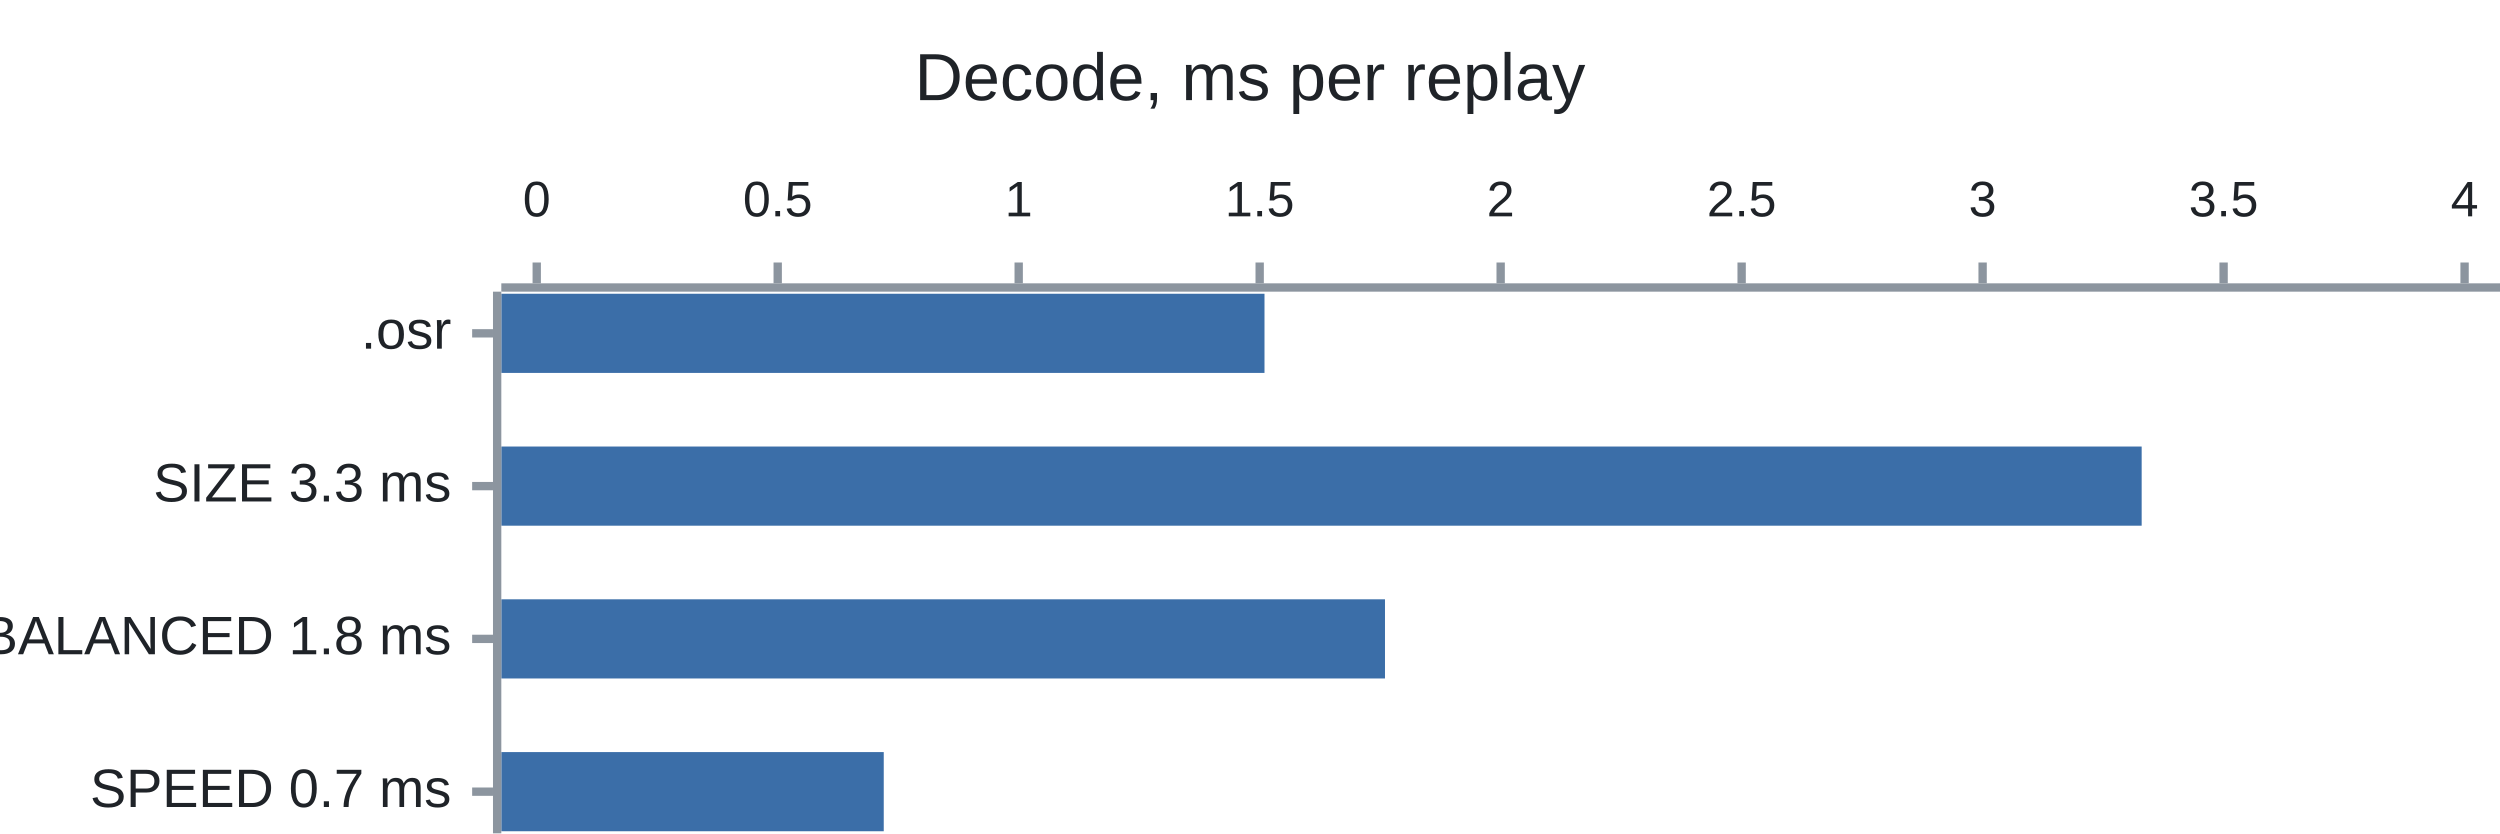
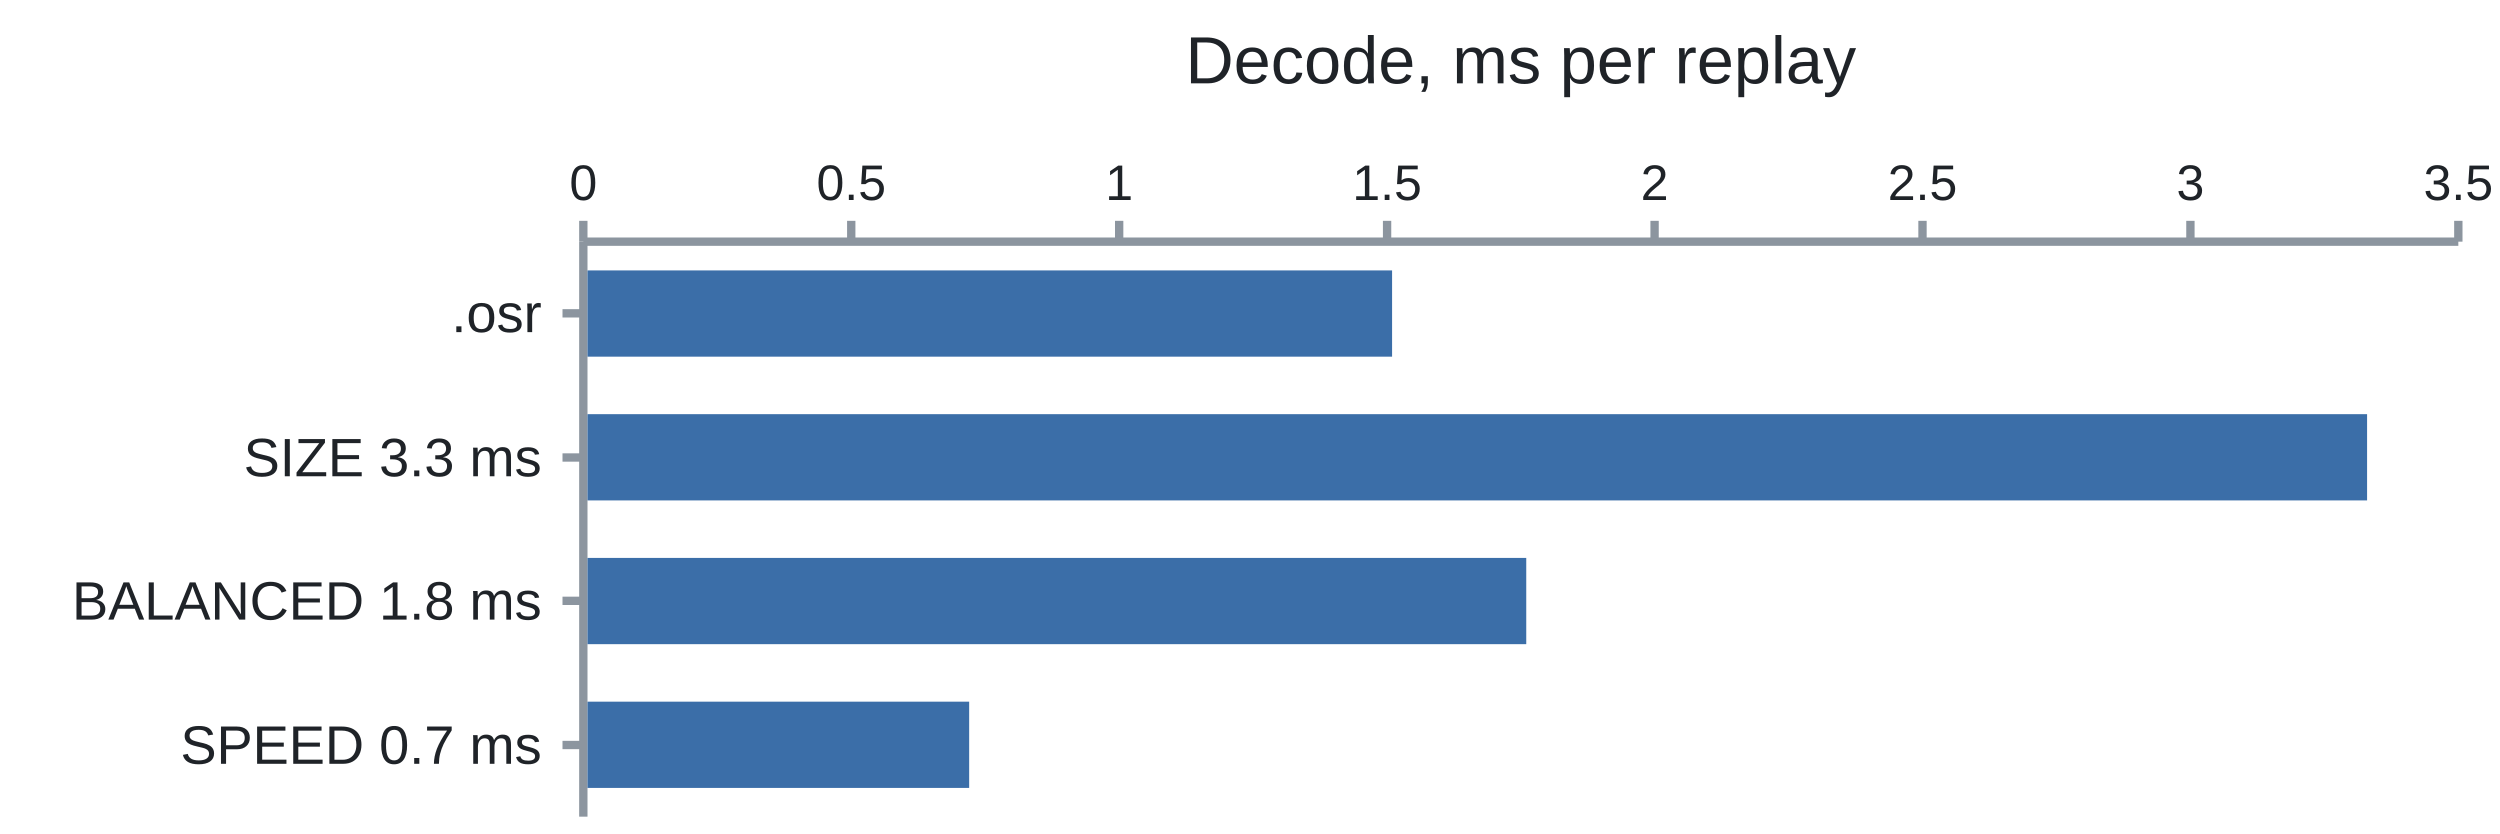
- <svg xmlns="http://www.w3.org/2000/svg" aria-roledescription="xychart" role="graphics-document document" viewBox="0 0 600 200" width="600" height="200" id="c17">
-   <style>#c17{font-family:"trebuchet ms",verdana,arial,sans-serif;font-size:16px;fill:#333;}#c17 .error-icon{fill:#552222;}#c17 .error-text{fill:#552222;stroke:#552222;}#c17 .edge-thickness-normal{stroke-width:1px;}#c17 .edge-thickness-thick{stroke-width:3.5px;}#c17 .edge-pattern-solid{stroke-dasharray:0;}#c17 .edge-thickness-invisible{stroke-width:0;fill:none;}#c17 .edge-pattern-dashed{stroke-dasharray:3;}#c17 .edge-pattern-dotted{stroke-dasharray:2;}#c17 .marker{fill:#333333;stroke:#333333;}#c17 .marker.cross{stroke:#333333;}#c17 svg{font-family:"trebuchet ms",verdana,arial,sans-serif;font-size:16px;}#c17 p{margin:0;}#c17 :root{--mermaid-font-family:"trebuchet ms",verdana,arial,sans-serif;}</style>
-   <g />
-   <g class="main">
-     <rect fill="transparent" class="background" height="200" width="600" />
-     <g class="chart-title">
-       <text transform="translate(300, 19.5) rotate(0)" text-anchor="middle" dominant-baseline="middle" font-size="16" fill="#1f2328" y="0" x="0">Decode, ms per replay</text>
-     </g>
-     <g class="plot">
-       <g class="bar-plot-0">
-         <rect stroke-width="0" stroke="#3b6ea8" fill="#3b6ea8" height="19" width="183.163" y="70.5" x="120.316" />
-         <rect stroke-width="0" stroke="#3b6ea8" fill="#3b6ea8" height="19" width="393.684" y="107.167" x="120.316" />
-         <rect stroke-width="0" stroke="#3b6ea8" fill="#3b6ea8" height="19" width="212.081" y="143.833" x="120.316" />
-         <rect stroke-width="0" stroke="#3b6ea8" fill="#3b6ea8" height="19" width="91.783" y="180.5" x="120.316" />
-       </g>
-     </g>
-     <g class="left-axis">
-       <g class="axisl-line">
-         <path stroke-width="2" stroke="#8c959f" fill="none" d="M 119.316,70 L 119.316,200" />
-       </g>
-       <g class="label">
-         <text transform="translate(108.3159, 80) rotate(0)" text-anchor="end" dominant-baseline="middle" font-size="13" fill="#1f2328" y="0" x="0">.osr</text>
-         <text transform="translate(108.3159, 116.6667) rotate(0)" text-anchor="end" dominant-baseline="middle" font-size="13" fill="#1f2328" y="0" x="0">SIZE 3.3 ms</text>
-         <text transform="translate(108.3159, 153.3333) rotate(0)" text-anchor="end" dominant-baseline="middle" font-size="13" fill="#1f2328" y="0" x="0">BALANCED 1.8 ms</text>
-         <text transform="translate(108.3159, 190) rotate(0)" text-anchor="end" dominant-baseline="middle" font-size="13" fill="#1f2328" y="0" x="0">SPEED 0.7 ms</text>
-       </g>
-       <g class="ticks">
-         <path stroke-width="2" stroke="#8c959f" fill="none" d="M 118.316,80 L 113.316,80" />
-         <path stroke-width="2" stroke="#8c959f" fill="none" d="M 118.316,116.667 L 113.316,116.667" />
-         <path stroke-width="2" stroke="#8c959f" fill="none" d="M 118.316,153.333 L 113.316,153.333" />
-         <path stroke-width="2" stroke="#8c959f" fill="none" d="M 118.316,190 L 113.316,190" />
-       </g>
-     </g>
-     <g class="top-axis">
-       <g class="axis-line">
-         <path stroke-width="2" stroke="#8c959f" fill="none" d="M 120.316,69 L 600,69" />
-       </g>
-       <g class="label">
-         <text transform="translate(128.8159, 44) rotate(0)" text-anchor="middle" dominant-baseline="text-before-edge" font-size="12" fill="#1f2328" y="0" x="0">0</text>
-         <text transform="translate(186.6514, 44) rotate(0)" text-anchor="middle" dominant-baseline="text-before-edge" font-size="12" fill="#1f2328" y="0" x="0">0.5</text>
-         <text transform="translate(244.4869, 44) rotate(0)" text-anchor="middle" dominant-baseline="text-before-edge" font-size="12" fill="#1f2328" y="0" x="0">1</text>
-         <text transform="translate(302.3224, 44) rotate(0)" text-anchor="middle" dominant-baseline="text-before-edge" font-size="12" fill="#1f2328" y="0" x="0">1.5</text>
-         <text transform="translate(360.158, 44) rotate(0)" text-anchor="middle" dominant-baseline="text-before-edge" font-size="12" fill="#1f2328" y="0" x="0">2</text>
-         <text transform="translate(417.9935, 44) rotate(0)" text-anchor="middle" dominant-baseline="text-before-edge" font-size="12" fill="#1f2328" y="0" x="0">2.5</text>
-         <text transform="translate(475.829, 44) rotate(0)" text-anchor="middle" dominant-baseline="text-before-edge" font-size="12" fill="#1f2328" y="0" x="0">3</text>
-         <text transform="translate(533.6645, 44) rotate(0)" text-anchor="middle" dominant-baseline="text-before-edge" font-size="12" fill="#1f2328" y="0" x="0">3.5</text>
-         <text transform="translate(591.5, 44) rotate(0)" text-anchor="middle" dominant-baseline="text-before-edge" font-size="12" fill="#1f2328" y="0" x="0">4</text>
-       </g>
-       <g class="ticks">
-         <path stroke-width="2" stroke="#8c959f" fill="none" d="M 128.816,68 L 128.816,63" />
-         <path stroke-width="2" stroke="#8c959f" fill="none" d="M 186.651,68 L 186.651,63" />
-         <path stroke-width="2" stroke="#8c959f" fill="none" d="M 244.487,68 L 244.487,63" />
-         <path stroke-width="2" stroke="#8c959f" fill="none" d="M 302.322,68 L 302.322,63" />
-         <path stroke-width="2" stroke="#8c959f" fill="none" d="M 360.158,68 L 360.158,63" />
-         <path stroke-width="2" stroke="#8c959f" fill="none" d="M 417.993,68 L 417.993,63" />
-         <path stroke-width="2" stroke="#8c959f" fill="none" d="M 475.829,68 L 475.829,63" />
-         <path stroke-width="2" stroke="#8c959f" fill="none" d="M 533.664,68 L 533.664,63" />
-         <path stroke-width="2" stroke="#8c959f" fill="none" d="M 591.5,68 L 591.5,63" />
-       </g>
-     </g>
-   </g>
-   <g class="mermaid-tmp-group" />
+ <svg xmlns="http://www.w3.org/2000/svg" width="600" height="200" viewBox="0 0 600 200" font-family="&quot;trebuchet ms&quot;, verdana, arial, sans-serif">
+   <text x="365.0" y="20" font-size="16" fill="#1f2328" text-anchor="middle">Decode, ms per replay</text>
+   <path d="M140 58H590M140 58V196" stroke="#8c959f" stroke-width="2" fill="none" />
+   <path d="M140.0 58v-5" stroke="#8c959f" stroke-width="2" />
+   <text x="140.0" y="48" font-size="12" fill="#1f2328" text-anchor="middle">0</text>
+   <path d="M204.3 58v-5" stroke="#8c959f" stroke-width="2" />
+   <text x="204.3" y="48" font-size="12" fill="#1f2328" text-anchor="middle">0.5</text>
+   <path d="M268.6 58v-5" stroke="#8c959f" stroke-width="2" />
+   <text x="268.6" y="48" font-size="12" fill="#1f2328" text-anchor="middle">1</text>
+   <path d="M332.9 58v-5" stroke="#8c959f" stroke-width="2" />
+   <text x="332.9" y="48" font-size="12" fill="#1f2328" text-anchor="middle">1.5</text>
+   <path d="M397.1 58v-5" stroke="#8c959f" stroke-width="2" />
+   <text x="397.1" y="48" font-size="12" fill="#1f2328" text-anchor="middle">2</text>
+   <path d="M461.4 58v-5" stroke="#8c959f" stroke-width="2" />
+   <text x="461.4" y="48" font-size="12" fill="#1f2328" text-anchor="middle">2.5</text>
+   <path d="M525.7 58v-5" stroke="#8c959f" stroke-width="2" />
+   <text x="525.7" y="48" font-size="12" fill="#1f2328" text-anchor="middle">3</text>
+   <path d="M590.0 58v-5" stroke="#8c959f" stroke-width="2" />
+   <text x="590.0" y="48" font-size="12" fill="#1f2328" text-anchor="middle">3.5</text>
+   <path d="M140 75.2h-5" stroke="#8c959f" stroke-width="2" />
+   <text x="130" y="75.2" font-size="13" fill="#1f2328" text-anchor="end" dominant-baseline="central">.osr</text>
+   <rect x="141" y="64.9" width="193.1" height="20.7" fill="#3b6ea8" />
+   <path d="M140 109.8h-5" stroke="#8c959f" stroke-width="2" />
+   <text x="130" y="109.8" font-size="13" fill="#1f2328" text-anchor="end" dominant-baseline="central">SIZE 3.3 ms</text>
+   <rect x="141" y="99.4" width="427.1" height="20.7" fill="#3b6ea8" />
+   <path d="M140 144.2h-5" stroke="#8c959f" stroke-width="2" />
+   <text x="130" y="144.2" font-size="13" fill="#1f2328" text-anchor="end" dominant-baseline="central">BALANCED 1.8 ms</text>
+   <rect x="141" y="133.9" width="225.3" height="20.7" fill="#3b6ea8" />
+   <path d="M140 178.8h-5" stroke="#8c959f" stroke-width="2" />
+   <text x="130" y="178.8" font-size="13" fill="#1f2328" text-anchor="end" dominant-baseline="central">SPEED 0.7 ms</text>
+   <rect x="141" y="168.4" width="91.6" height="20.7" fill="#3b6ea8" />
</svg>
